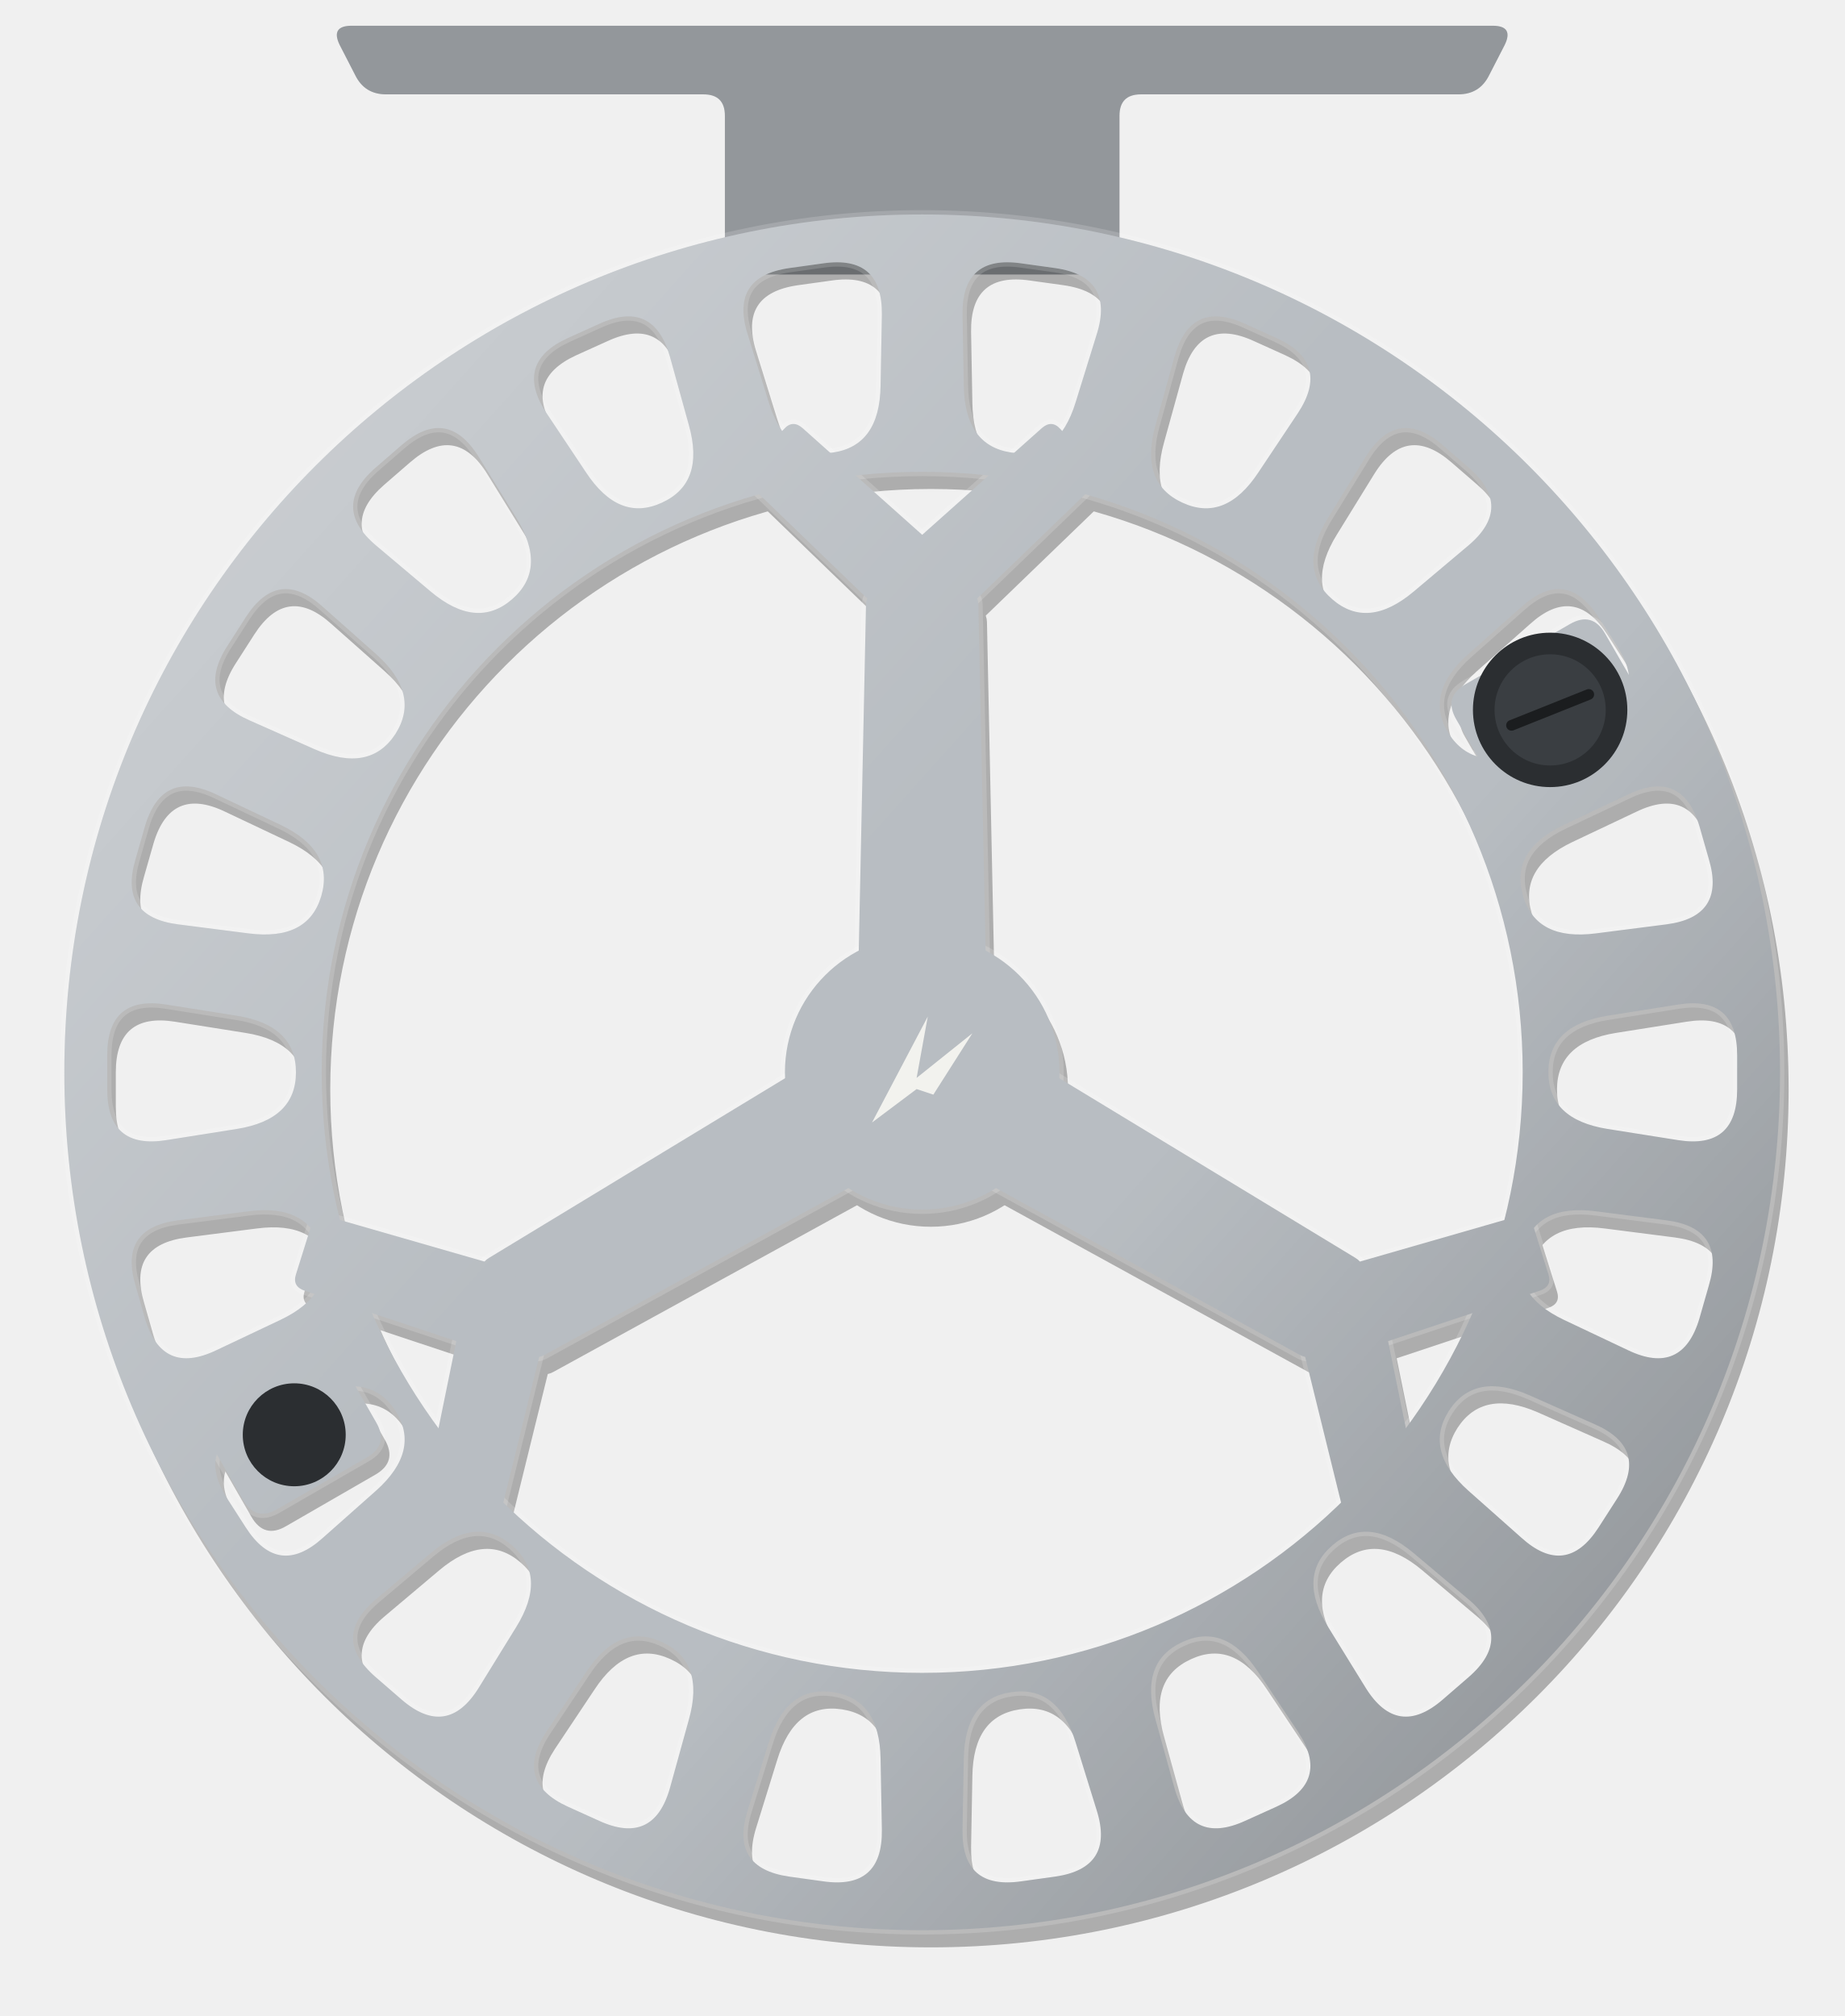
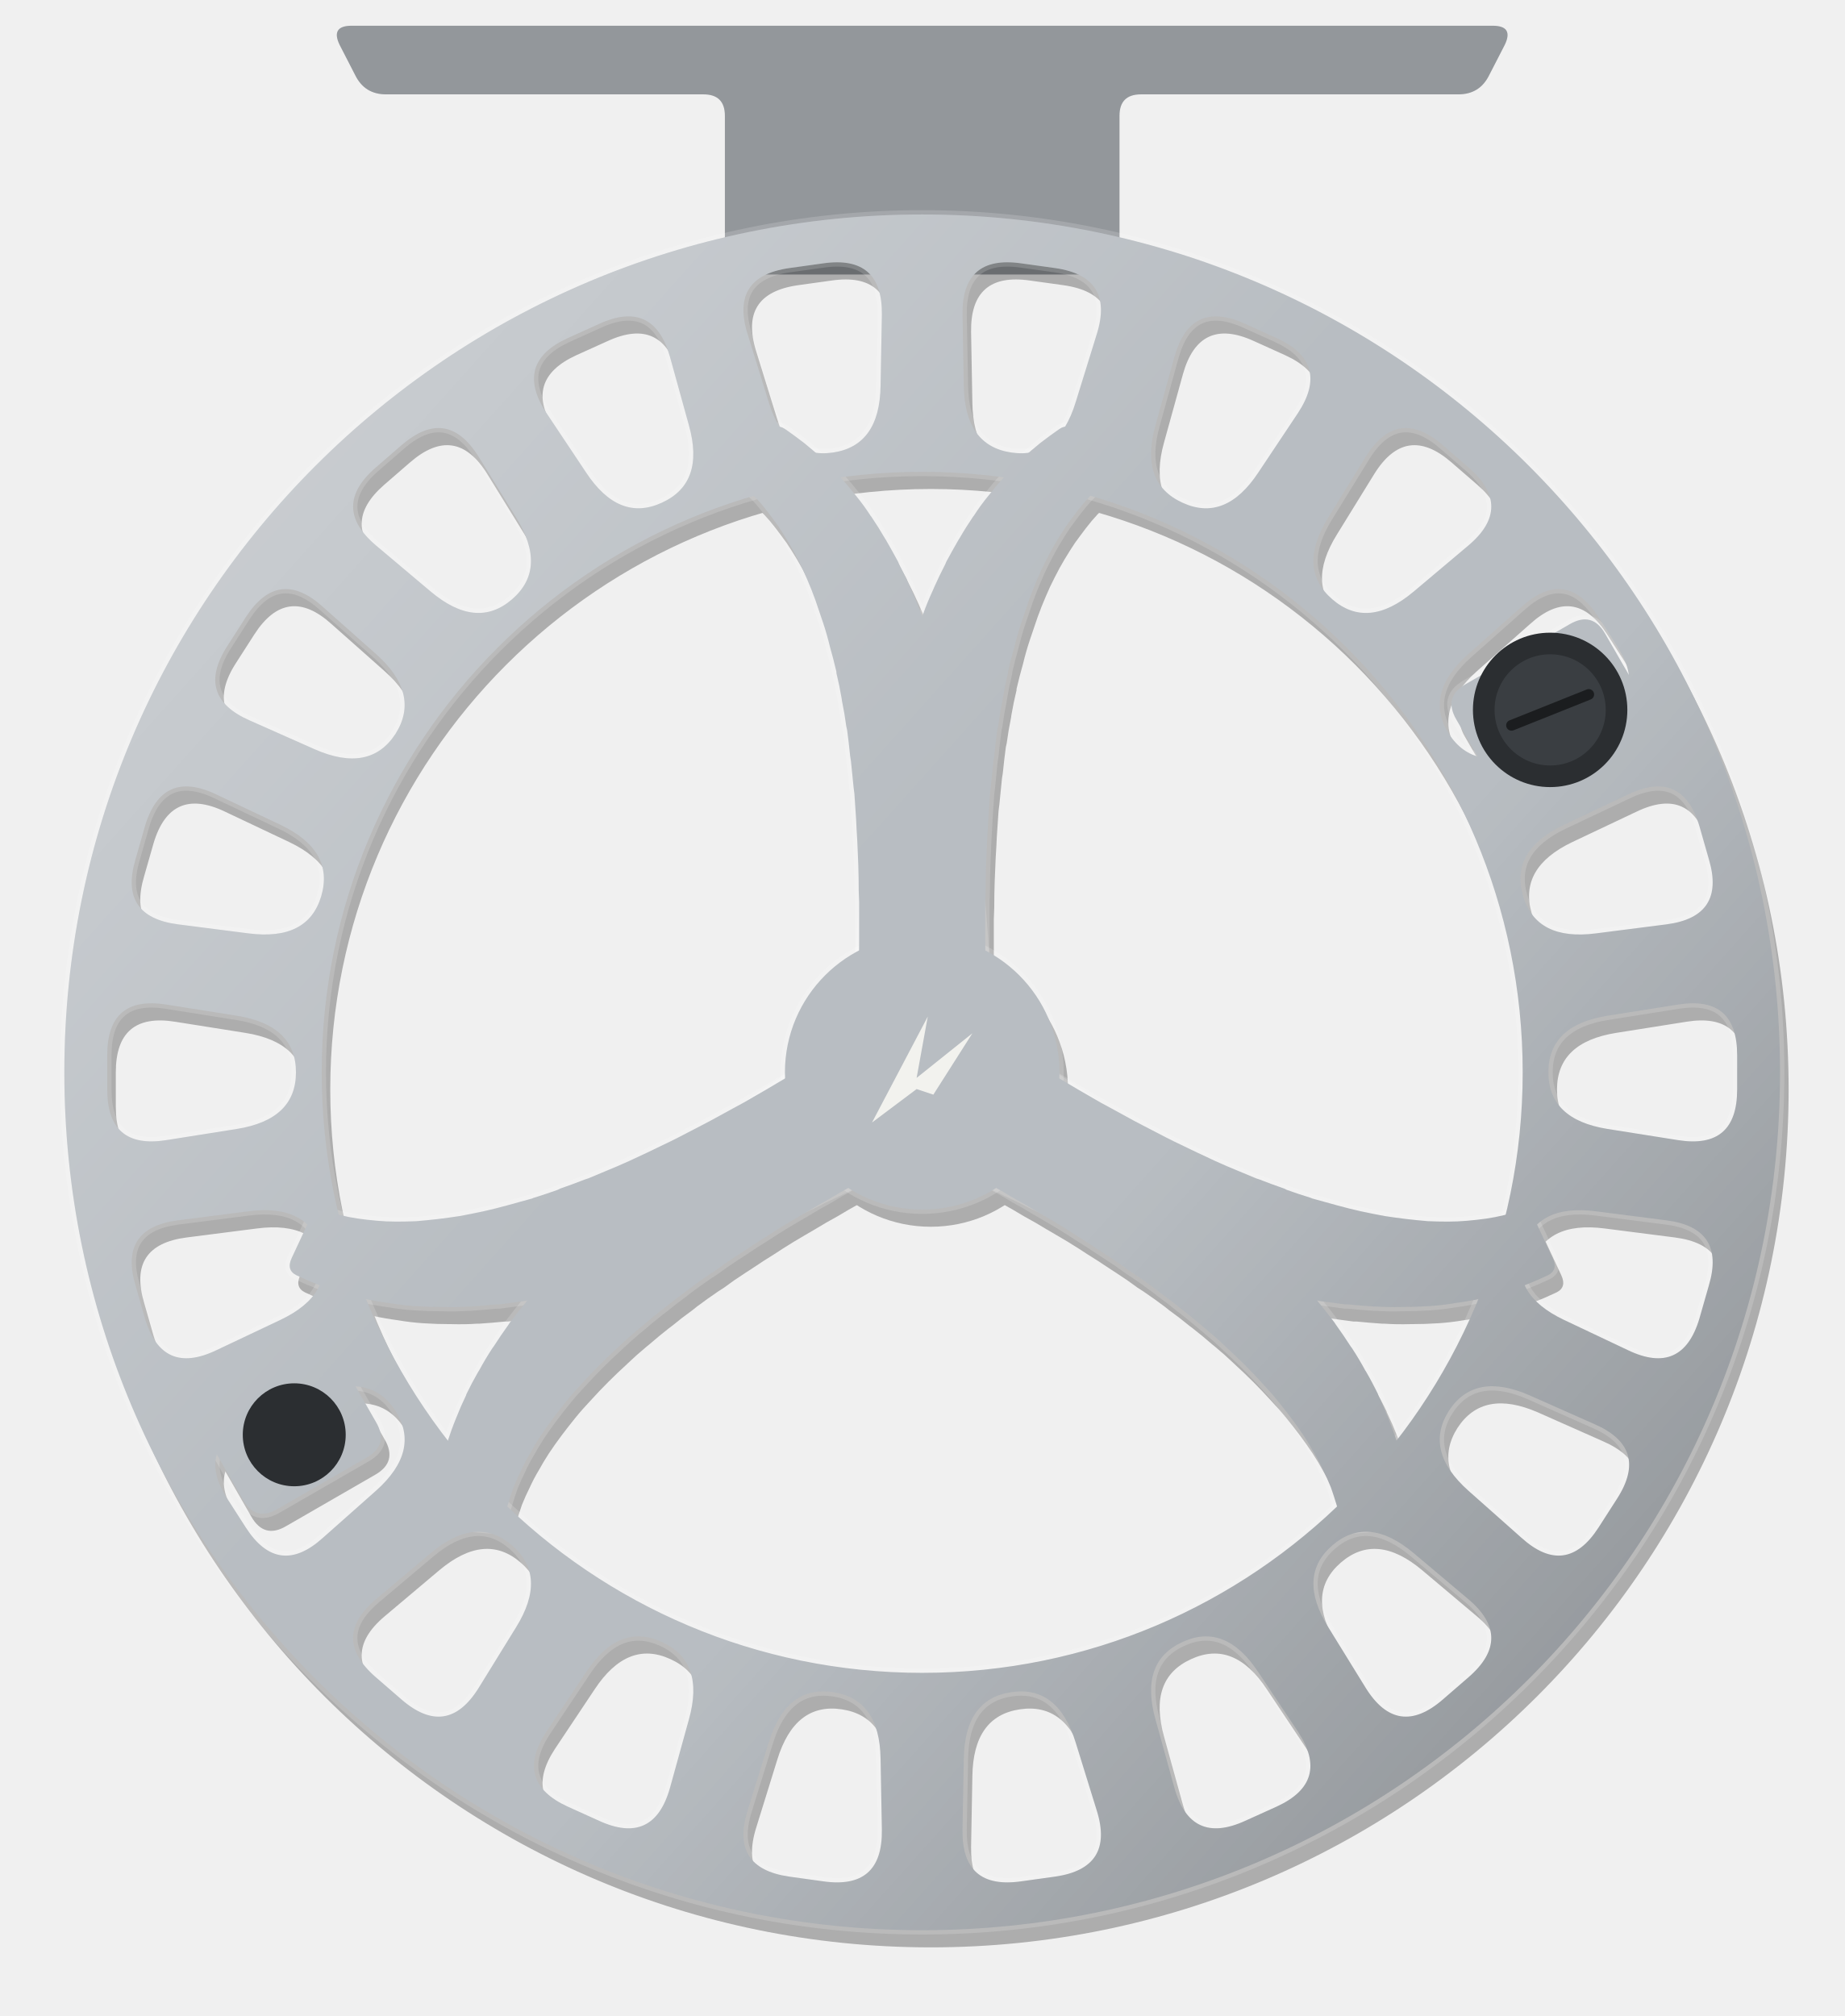
<svg xmlns="http://www.w3.org/2000/svg" viewBox="-215 -250 430 470" color="#b8bdc2">
  <defs>
    <linearGradient id="sheen" x1="0" y1="0" x2="1" y2="1">
      <stop offset="0" stop-color="#fff" stop-opacity=".4" />
      <stop offset=".45" stop-color="#fff" stop-opacity="0" />
      <stop offset=".6" stop-color="#000" stop-opacity="0" />
      <stop offset="1" stop-color="#000" stop-opacity=".3" />
    </linearGradient>
    <g id="back" fill-rule="evenodd">
      <path d="M-135.8 -239.5Q-138 -244 -133 -244L133 -244Q138 -244 135.8 -239.5L132.2 -232.5Q130 -228 125 -228L51 -228Q46 -228 46 -223L46 -191Q46 -186 41 -186L-41 -186Q-46 -186 -46 -191L-46 -223Q-46 -228 -51 -228L-125 -228Q-130 -228 -132.2 -232.5Z" />
    </g>
    <g id="body" fill-rule="evenodd">
      <path d="M-200 0a200 200 0 1 0 400 0a200 200 0 1 0 -400 0ZM-140 0a140 140 0 1 0 280 0a140 140 0 1 0 -280 0ZM20.8 -144.5Q9.9 -146.1 9.7 -160.1L9.4 -176.6Q9.2 -190.6 23.1 -188.6L31 -187.5Q44.9 -185.5 40.7 -172.1L35.8 -156.3Q31.7 -142.9 20.8 -144.5ZM60.7 -132.8Q50.6 -137.4 54.4 -150.9L58.8 -166.8Q62.6 -180.3 75.3 -174.5L82.6 -171.2Q95.3 -165.4 87.6 -153.7L78.4 -139.9Q70.7 -128.2 60.7 -132.8ZM95.6 -110.3Q87.3 -117.5 94.7 -129.4L103.4 -143.5Q110.8 -155.4 121.4 -146.2L127.4 -141Q138 -131.8 127.3 -122.8L114.6 -112.1Q103.9 -103.1 95.6 -110.3ZM122.8 -78.9Q116.9 -88.2 127.3 -97.5L139.7 -108.5Q150.1 -117.9 157.7 -106.1L162 -99.4Q169.6 -87.6 156.7 -82L141.6 -75.3Q128.8 -69.7 122.8 -78.9ZM140.1 -41.1Q137 -51.7 149.6 -57.7L164.6 -64.8Q177.2 -70.8 181.2 -57.4L183.4 -49.7Q187.4 -36.3 173.5 -34.5L157.1 -32.4Q143.2 -30.6 140.1 -41.1ZM146 0Q146 -11 159.8 -13.2L176.2 -15.8Q190 -18 190 -4L190 4Q190 18 176.2 15.8L159.8 13.2Q146 11 146 0ZM140.1 41.1Q143.2 30.6 157.1 32.4L173.5 34.5Q187.4 36.3 183.4 49.7L181.2 57.4Q177.2 70.8 164.6 64.8L149.6 57.7Q137 51.7 140.1 41.1ZM122.8 78.9Q128.8 69.7 141.6 75.3L156.7 82Q169.6 87.6 162 99.4L157.7 106.1Q150.1 117.9 139.7 108.5L127.3 97.5Q116.9 88.2 122.8 78.9ZM95.6 110.3Q103.9 103.1 114.6 112.1L127.3 122.8Q138 131.8 127.4 141L121.4 146.2Q110.8 155.4 103.4 143.5L94.7 129.4Q87.3 117.5 95.6 110.3ZM60.7 132.8Q70.7 128.2 78.4 139.9L87.6 153.7Q95.3 165.4 82.6 171.2L75.3 174.5Q62.6 180.3 58.8 166.8L54.4 150.9Q50.6 137.4 60.7 132.8ZM20.8 144.5Q31.7 142.9 35.8 156.3L40.7 172.1Q44.9 185.5 31 187.5L23.1 188.6Q9.2 190.6 9.4 176.6L9.7 160.1Q9.9 146.1 20.8 144.5ZM-20.8 144.5Q-9.9 146.1 -9.7 160.1L-9.4 176.6Q-9.2 190.6 -23.1 188.6L-31 187.5Q-44.9 185.5 -40.7 172.1L-35.8 156.3Q-31.7 142.9 -20.8 144.5ZM-60.7 132.8Q-50.6 137.4 -54.4 150.9L-58.8 166.8Q-62.6 180.3 -75.3 174.5L-82.6 171.2Q-95.3 165.4 -87.6 153.7L-78.4 139.9Q-70.7 128.2 -60.7 132.8ZM-95.6 110.3Q-87.3 117.5 -94.7 129.4L-103.4 143.5Q-110.8 155.4 -121.4 146.2L-127.4 141Q-138 131.8 -127.3 122.8L-114.6 112.1Q-103.9 103.1 -95.6 110.3ZM-122.8 78.9Q-116.9 88.2 -127.3 97.5L-139.7 108.5Q-150.1 117.9 -157.7 106.1L-162 99.4Q-169.6 87.6 -156.7 82L-141.6 75.3Q-128.8 69.7 -122.8 78.9ZM-140.1 41.1Q-137 51.7 -149.6 57.7L-164.6 64.8Q-177.2 70.8 -181.2 57.4L-183.4 49.7Q-187.4 36.3 -173.5 34.5L-157.1 32.4Q-143.2 30.6 -140.1 41.1ZM-146 0Q-146 11 -159.8 13.2L-176.2 15.8Q-190 18 -190 4L-190 -4Q-190 -18 -176.2 -15.8L-159.8 -13.2Q-146 -11 -146 0ZM-140.1 -41.1Q-143.2 -30.6 -157.1 -32.4L-173.5 -34.5Q-187.4 -36.3 -183.4 -49.7L-181.2 -57.4Q-177.2 -70.8 -164.6 -64.8L-149.6 -57.7Q-137 -51.7 -140.1 -41.1ZM-122.8 -78.9Q-128.8 -69.7 -141.6 -75.3L-156.7 -82Q-169.6 -87.6 -162 -99.4L-157.7 -106.1Q-150.1 -117.9 -139.7 -108.5L-127.3 -97.5Q-116.9 -88.2 -122.8 -78.9ZM-95.6 -110.3Q-103.9 -103.1 -114.6 -112.1L-127.3 -122.8Q-138 -131.8 -127.4 -141L-121.4 -146.2Q-110.8 -155.4 -103.4 -143.5L-94.7 -129.4Q-87.3 -117.5 -95.6 -110.3ZM-60.7 -132.8Q-70.7 -128.2 -78.4 -139.9L-87.6 -153.7Q-95.3 -165.4 -82.6 -171.2L-75.3 -174.5Q-62.6 -180.3 -58.8 -166.8L-54.4 -150.9Q-50.6 -137.4 -60.7 -132.8ZM-20.8 -144.5Q-31.7 -142.9 -35.8 -156.3L-40.7 -172.1Q-44.9 -185.5 -31 -187.5L-23.1 -188.6Q-9.2 -190.6 -9.4 -176.6L-9.7 -160.1Q-9.9 -146.1 -20.8 -144.5Z" />
      <path d="M124.5 -82.3Q121.5 -87.5 126.7 -90.5L151 -104.5Q156.2 -107.5 159.2 -102.3L168.2 -86.7Q171.2 -81.5 166 -78.5L141.7 -64.5Q136.5 -61.5 133.5 -66.7Z" />
      <path d="M-127.3 81.6Q-124.3 86.8 -129.5 89.8L-150.3 101.8Q-155.4 104.8 -158.4 99.6L-165.4 87.4Q-168.4 82.2 -163.3 79.2L-142.5 67.2Q-137.3 64.2 -134.3 69.4Z" />
-       <path d="M12 -20Q15 -20 14.9 -23L13.1 -109Q13 -112 10 -112L-10 -112Q-13 -112 -13.1 -109L-14.9 -23Q-15 -20 -12 -20Z" />
-       <path d="M4.8 -117.1Q6.8 -119.3 4.5 -121.3L-27.9 -150.2Q-30.2 -152.2 -32.2 -150L-40.4 -141.1Q-42.4 -138.9 -40.2 -136.9L-8.9 -106.7Q-6.8 -104.7 -4.8 -106.9Z" />
-       <path d="M4.8 -106.9Q6.8 -104.7 8.9 -106.7L40.2 -136.9Q42.4 -138.9 40.4 -141.1L32.2 -150Q30.2 -152.2 27.9 -150.2L-4.5 -121.3Q-6.8 -119.3 -4.8 -117.1Z" />
-       <path d="M11.3 20.4Q9.8 23 12.5 24.4L87.9 65.8Q90.5 67.3 92 64.7L102 47.3Q103.5 44.7 100.9 43.2L27.4 -1.4Q24.8 -3 23.3 -0.4Z" />
-       <path d="M99.1 62.7Q100 65.6 102.8 64.6L144 50.9Q146.9 49.9 146 47.1L142.4 35.6Q141.5 32.8 138.6 33.6L96.9 45.6Q94 46.4 94.9 49.3Z" />
-       <path d="M90.2 57.5Q87.2 58.2 88 61.1L98.4 103.3Q99.1 106.2 102 105.5L113.8 102.9Q116.7 102.2 116.1 99.3L107.4 56.7Q106.7 53.8 103.8 54.5Z" />
-       <path d="M-23.3 -0.4Q-24.8 -3 -27.4 -1.4L-100.9 43.2Q-103.5 44.7 -102 47.3L-92 64.7Q-90.5 67.3 -87.9 65.8L-12.5 24.4Q-9.8 23 -11.3 20.4Z" />
-       <path d="M-103.8 54.5Q-106.7 53.8 -107.4 56.7L-116.1 99.3Q-116.7 102.2 -113.8 102.9L-102 105.5Q-99.1 106.2 -98.4 103.3L-88 61.1Q-87.2 58.2 -90.2 57.5Z" />
-       <path d="M-94.9 49.3Q-94 46.4 -96.9 45.6L-138.6 33.6Q-141.5 32.8 -142.4 35.6L-146 47.1Q-146.9 49.9 -144 50.9L-102.8 64.6Q-100 65.6 -99.1 62.7Z" />
+       <path d="M12 -18Q15 -18 14.9 -21L14.7 -25.1Q14.5 -28.1 14.4 -31.1L14.1 -34.9Q13.9 -37.9 13.6 -40.9L13.3 -44.3Q13 -47.3 12.7 -50.2L12.3 -53.3Q12 -56.3 11.6 -59.3L11.2 -62Q10.7 -65 10.2 -67.9L9.8 -70.4Q9.3 -73.3 8.6 -76.3L8.2 -78.4Q7.6 -81.3 6.9 -84.2L6.4 -86Q5.7 -88.9 4.9 -91.8L4.4 -93.3Q3.6 -96.2 2.7 -99L2.2 -100.2Q1.3 -103.1 0.2 -105.9L-0.2 -106.8Q-1.2 -109.6 -2.5 -112.4L-2.8 -113.1Q-4 -115.8 -5.4 -118.5L-5.6 -119Q-7 -121.6 -8.5 -124.2L-8.7 -124.5Q-10.2 -127.1 -11.9 -129.6L-12 -129.7Q-13.6 -132.2 -15.5 -134.5L-15.5 -134.5Q-17.3 -136.8 -19.3 -139L-19.3 -139Q-21.2 -141.1 -23.3 -143.1L-23.3 -143.1Q-25.4 -145 -27.5 -146.7L-27.5 -146.7Q-29.7 -148.4 -32 -150L-32 -150Q-34.3 -151.5 -36 -149L-41.7 -140.8Q-43.4 -138.3 -41.9 -136.9L-41.9 -136.9Q-40.4 -135.6 -38.9 -134.1L-38.9 -134.1Q-37.5 -132.6 -36.2 -130.9L-36.2 -130.9Q-34.9 -129.2 -33.6 -127.4L-33.6 -127.4Q-32.4 -125.6 -31.2 -123.6L-31.2 -123.6Q-30 -121.6 -28.9 -119.4L-28.9 -119.4Q-27.8 -117.3 -26.8 -114.9L-26.8 -114.9Q-25.8 -112.6 -24.9 -110.1L-24.9 -110.1Q-24 -107.5 -23.1 -104.8L-23.1 -104.8Q-22.2 -102.1 -21.5 -99.2L-21.5 -99.2Q-20.7 -96.4 -20 -93.4L-20 -93.1Q-19.3 -90.2 -18.8 -87.3L-18.7 -86.6Q-18.1 -83.7 -17.7 -80.7L-17.5 -79.8Q-17.1 -76.8 -16.8 -73.8L-16.6 -72.5Q-16.3 -69.5 -16 -66.5L-15.8 -64.9Q-15.6 -61.9 -15.4 -58.9L-15.3 -56.8Q-15.1 -53.8 -15 -50.8L-14.9 -48.4Q-14.8 -45.4 -14.8 -42.4L-14.7 -39.7Q-14.7 -36.7 -14.7 -33.7L-14.7 -30.5Q-14.7 -27.5 -14.8 -24.5L-14.9 -21Q-15 -18 -12 -18Z" />
+       <path d="M12 -18Q15 -18 14.9 -21L14.8 -24.5Q14.7 -27.5 14.7 -30.5L14.7 -33.7Q14.7 -36.7 14.7 -39.7L14.8 -42.4Q14.8 -45.4 14.9 -48.4L15 -50.8Q15.1 -53.8 15.3 -56.8L15.4 -58.9Q15.6 -61.9 15.8 -64.9L16 -66.5Q16.3 -69.5 16.6 -72.5L16.8 -73.8Q17.1 -76.8 17.5 -79.8L17.7 -80.7Q18.1 -83.7 18.7 -86.6L18.8 -87.3Q19.3 -90.2 20 -93.1L20 -93.4Q20.7 -96.4 21.5 -99.2L21.5 -99.2Q22.2 -102.1 23.1 -104.8L23.1 -104.8Q24 -107.5 24.9 -110.1L24.9 -110.1Q25.8 -112.6 26.8 -114.9L26.8 -114.9Q27.8 -117.3 28.9 -119.4L28.9 -119.4Q30 -121.6 31.2 -123.6L31.2 -123.6Q32.4 -125.6 33.6 -127.4L33.6 -127.4Q34.9 -129.2 36.2 -130.9L36.2 -130.9Q37.5 -132.6 38.9 -134.1L38.9 -134.1Q40.4 -135.6 41.9 -136.9L41.9 -136.9Q43.4 -138.3 41.7 -140.8L36 -149Q34.3 -151.5 32 -150L32 -150Q29.7 -148.4 27.5 -146.7L27.5 -146.7Q25.4 -145 23.3 -143.1L23.3 -143.1Q21.2 -141.1 19.3 -139L19.3 -139Q17.3 -136.8 15.5 -134.5L15.5 -134.5Q13.6 -132.2 12 -129.7L11.9 -129.6Q10.2 -127.1 8.7 -124.5L8.5 -124.2Q7 -121.6 5.6 -119L5.4 -118.5Q4 -115.8 2.8 -113.1L2.5 -112.4Q1.2 -109.6 0.2 -106.8L-0.2 -105.9Q-1.3 -103.1 -2.2 -100.2L-2.7 -99Q-3.6 -96.2 -4.4 -93.3L-4.9 -91.8Q-5.7 -88.9 -6.4 -86L-6.9 -84.2Q-7.6 -81.3 -8.2 -78.4L-8.6 -76.3Q-9.3 -73.3 -9.8 -70.4L-10.2 -67.9Q-10.7 -65 -11.2 -62L-11.6 -59.3Q-12 -56.3 -12.3 -53.3L-12.7 -50.2Q-13 -47.3 -13.3 -44.3L-13.6 -40.9Q-13.9 -37.9 -14.1 -34.9L-14.4 -31.1Q-14.5 -28.1 -14.7 -25.1L-14.9 -21Q-15 -18 -12 -18Z" />
+       <path d="M9.6 19.4Q8.1 22 10.8 23.4L14.4 25.3Q17.1 26.7 19.8 28L23.2 29.6Q25.8 31 28.6 32.2L31.7 33.7Q34.4 34.9 37.2 36.1L40 37.3Q42.8 38.5 45.6 39.6L48.1 40.7Q50.9 41.8 53.7 42.8L56 43.7Q58.9 44.7 61.7 45.6L63.8 46.3Q66.6 47.2 69.5 48.1L71.3 48.6Q74.2 49.4 77.1 50.1L78.6 50.5Q81.5 51.2 84.4 51.8L85.7 52.1Q88.6 52.7 91.6 53.1L92.6 53.3Q95.6 53.7 98.6 54.1L99.3 54.1Q102.3 54.4 105.3 54.6L105.8 54.6Q108.8 54.8 111.8 54.7L112.2 54.7Q115.2 54.7 118.2 54.5L118.3 54.5Q121.3 54.3 124.2 53.8L124.2 53.8Q127.2 53.4 130 52.8L130 52.8Q132.8 52.2 135.5 51.4L135.5 51.4Q138.3 50.5 140.8 49.5L140.8 49.5Q143.4 48.5 145.9 47.3L145.9 47.3Q148.3 46.1 147 43.3L142.8 34.3Q141.5 31.6 139.5 32.2L139.5 32.2Q137.6 32.8 135.6 33.3L135.6 33.3Q133.6 33.8 131.5 34.1L131.5 34.1Q129.4 34.4 127.1 34.6L127.1 34.6Q124.9 34.8 122.6 34.8L122.6 34.8Q120.3 34.8 117.9 34.7L117.9 34.7Q115.5 34.5 112.9 34.2L112.9 34.2Q110.4 33.9 107.8 33.5L107.8 33.5Q105.1 33 102.3 32.4L102.3 32.4Q99.6 31.8 96.7 31L96.7 31Q93.8 30.2 90.9 29.4L90.7 29.3Q87.8 28.4 85 27.4L84.4 27.1Q81.5 26.1 78.7 25L77.8 24.7Q75.1 23.6 72.3 22.4L71.1 21.9Q68.3 20.7 65.6 19.4L64.1 18.7Q61.4 17.4 58.7 16.1L56.9 15.2Q54.2 13.8 51.5 12.4L49.4 11.3Q46.8 9.9 44.1 8.4L41.7 7.1Q39.1 5.6 36.5 4.1L33.8 2.5Q31.2 1 28.7 -0.6L25.6 -2.4Q23.1 -4 21.6 -1.4Z" />
+       <path d="M9.6 19.4Q8.1 22 10.7 23.4L13.8 25.1Q16.5 26.5 19.1 28L21.8 29.6Q24.4 31 27 32.6L29.4 34Q32 35.5 34.5 37.1L36.5 38.4Q39.1 40 41.6 41.7L43.3 42.8Q45.8 44.4 48.2 46.2L49.6 47.1Q52.1 48.8 54.5 50.6L55.5 51.4Q58 53.2 60.3 55.1L61.1 55.7Q63.4 57.5 65.7 59.5L66.2 59.9Q68.5 61.8 70.7 63.9L70.9 64.1Q73.1 66.1 75.2 68.2L75.2 68.2Q77.3 70.3 79.2 72.4L79.2 72.4Q81.2 74.5 82.9 76.6L82.9 76.6Q84.6 78.7 86.1 80.7L86.1 80.7Q87.6 82.7 89 84.8L89 84.8Q90.3 86.8 91.4 88.8L91.4 88.8Q92.6 90.8 93.5 92.8L93.5 92.8Q94.5 94.8 95.3 96.8L95.3 96.8Q96 98.8 96.6 100.8L96.6 100.8Q97.2 102.7 97.7 104.7L97.7 104.7Q98.1 106.7 101.1 106.5L111 105.7Q114 105.4 113.9 102.7L113.9 102.7Q113.7 100 113.3 97.2L113.3 97.2Q112.9 94.5 112.2 91.7L112.2 91.7Q111.6 88.9 110.7 86.2L110.7 86.2Q109.8 83.4 108.7 80.7L108.7 80.7Q107.6 77.9 106.3 75.2L106.3 75.1Q105 72.4 103.5 69.8L103.3 69.5Q101.9 66.9 100.2 64.3L99.9 63.9Q98.3 61.4 96.5 58.9L96.1 58.3Q94.3 55.9 92.4 53.6L91.8 52.8Q89.9 50.4 87.9 48.2L87.1 47.2Q85.1 45 83 42.8L81.9 41.7Q79.9 39.5 77.7 37.4L76.4 36.2Q74.2 34.1 72 32.1L70.4 30.6Q68.1 28.6 65.8 26.7L64 25.1Q61.7 23.2 59.3 21.3L57.1 19.6Q54.8 17.8 52.4 16L49.9 14.1Q47.5 12.3 45 10.6L42.2 8.6Q39.7 6.9 37.3 5.2L34.1 3.1Q31.6 1.5 29.1 -0.2L25.6 -2.4Q23.1 -4 21.6 -1.4Z" />
+       <path d="M-21.6 -1.4Q-23.1 -4 -25.6 -2.4L-29.1 -0.2Q-31.6 1.5 -34.1 3.1L-37.3 5.2Q-39.7 6.9 -42.2 8.6L-45 10.6Q-47.5 12.3 -49.9 14.1L-52.4 16Q-54.8 17.8 -57.1 19.6L-59.3 21.3Q-61.7 23.2 -64 25.1L-65.8 26.7Q-68.1 28.6 -70.4 30.6L-72 32.1Q-74.2 34.1 -76.4 36.2L-77.7 37.4Q-79.9 39.5 -81.9 41.7L-83 42.8Q-85.1 45 -87.1 47.2L-87.9 48.2Q-89.9 50.4 -91.8 52.8L-92.4 53.6Q-94.3 55.9 -96.1 58.3L-96.5 58.9Q-98.3 61.4 -99.9 63.9L-100.2 64.3Q-101.9 66.9 -103.3 69.5L-103.5 69.8Q-105 72.4 -106.3 75.1L-106.3 75.2Q-107.6 77.9 -108.7 80.7L-108.7 80.7Q-109.8 83.4 -110.7 86.2L-110.7 86.2Q-111.6 88.9 -112.2 91.7L-112.2 91.7Q-112.9 94.5 -113.3 97.2L-113.3 97.2Q-113.7 100 -113.9 102.7L-113.9 102.7Q-114 105.4 -111 105.7L-101.1 106.5Q-98.1 106.7 -97.7 104.7L-97.7 104.7Q-97.2 102.7 -96.6 100.8L-96.6 100.8Q-96 98.8 -95.3 96.8L-95.3 96.8Q-94.5 94.8 -93.5 92.8L-93.5 92.8Q-92.6 90.8 -91.4 88.8L-91.4 88.8Q-90.3 86.8 -89 84.8L-89 84.8Q-87.6 82.7 -86.1 80.7L-86.1 80.7Q-84.6 78.7 -82.9 76.6L-82.9 76.6Q-81.2 74.5 -79.2 72.4L-79.2 72.4Q-77.3 70.3 -75.2 68.2L-75.2 68.2Q-73.1 66.1 -70.9 64.1L-70.7 63.9Q-68.5 61.8 -66.2 59.9L-65.7 59.5Q-63.4 57.5 -61.1 55.7L-60.3 55.1Q-58 53.2 -55.5 51.4L-54.5 50.6Q-52.1 48.8 -49.6 47.1L-48.2 46.2Q-45.8 44.4 -43.3 42.8L-41.6 41.7Q-39.1 40 -36.5 38.4L-34.5 37.1Q-32 35.5 -29.4 34L-27 32.6Q-24.4 31 -21.8 29.6L-19.1 28Q-16.5 26.5 -13.8 25.1L-10.7 23.4Q-8.1 22 -9.6 19.4Z" />
+       <path d="M-21.6 -1.4Q-23.1 -4 -25.6 -2.4L-28.7 -0.6Q-31.2 1 -33.8 2.5L-36.5 4.1Q-39.1 5.6 -41.7 7.1L-44.1 8.4Q-46.8 9.9 -49.4 11.3L-51.5 12.4Q-54.2 13.8 -56.9 15.2L-58.7 16.1Q-61.4 17.4 -64.1 18.7L-65.6 19.4Q-68.3 20.7 -71.1 21.9L-72.3 22.4Q-75.1 23.6 -77.8 24.7L-78.7 25Q-81.5 26.1 -84.4 27.1L-85 27.4Q-87.8 28.4 -90.7 29.3L-90.9 29.4Q-93.8 30.2 -96.7 31L-96.7 31Q-99.6 31.8 -102.3 32.4L-102.3 32.4Q-105.1 33 -107.8 33.5L-107.8 33.5Q-110.4 33.9 -112.9 34.2L-112.9 34.2Q-115.5 34.5 -117.9 34.7L-117.9 34.7Q-120.3 34.8 -122.6 34.8L-122.6 34.8Q-124.9 34.8 -127.1 34.6L-127.1 34.6Q-129.4 34.4 -131.5 34.1L-131.5 34.1Q-133.6 33.8 -135.6 33.3L-135.6 33.3Q-137.6 32.8 -139.5 32.2L-139.5 32.2Q-141.5 31.6 -142.8 34.3L-147 43.3Q-148.3 46.1 -145.9 47.3L-145.9 47.3Q-143.4 48.5 -140.8 49.5L-140.8 49.5Q-138.3 50.5 -135.5 51.4L-135.5 51.4Q-132.8 52.2 -130 52.8L-130 52.8Q-127.2 53.4 -124.2 53.8L-124.2 53.8Q-121.3 54.3 -118.3 54.5L-118.2 54.5Q-115.2 54.7 -112.2 54.7L-111.8 54.7Q-108.8 54.8 -105.8 54.6L-105.3 54.6Q-102.3 54.4 -99.3 54.1L-98.6 54.1Q-95.6 53.7 -92.6 53.3L-91.6 53.1Q-88.6 52.7 -85.7 52.1L-84.4 51.8Q-81.5 51.2 -78.6 50.5L-77.1 50.1Q-74.2 49.4 -71.3 48.6L-69.5 48.1Q-66.6 47.2 -63.8 46.3L-61.7 45.6Q-58.9 44.7 -56 43.7L-53.7 42.8Q-50.9 41.8 -48.1 40.7L-45.6 39.6Q-42.8 38.5 -40 37.3L-37.2 36.1Q-34.4 34.9 -31.7 33.7L-28.6 32.2Q-25.8 31 -23.2 29.6L-19.8 28Q-17.1 26.7 -14.4 25.3L-10.8 23.4Q-8.1 22 -9.6 19.4Z" />
      <path d="M-32 0a32 32 0 1 0 64 0a32 32 0 1 0 -64 0Z" />
    </g>
    <mask id="body-mask">
      <use href="#body" fill="#fff" />
    </mask>
  </defs>
  <use href="#back" fill="currentColor" />
  <use href="#back" fill="#000" opacity=".2" />
  <use href="#body" fill="#000" opacity=".28" transform="translate(2 4)" />
  <use href="#body" fill="none" stroke="#fff" stroke-opacity=".16" stroke-width="2" />
  <use href="#body" fill="currentColor" />
  <rect x="-215" y="-250" width="430" height="470" fill="url(#sheen)" mask="url(#body-mask)" />
  <path d="M-11.7 11.7L1.3 -13L-1.3 1.3L11.7 -9.1L2.6 5.2L-1.3 3.9Z" fill="#f2f2ee" />
  <circle cx="146.4" cy="-84.5" r="18" fill="#2b2e31" />
  <circle cx="146.4" cy="-84.5" r="12.96" fill="#3a3e42" />
  <path d="M137.4 -80.9L155.4 -88.1" stroke="#1b1d1f" stroke-width="2.5" stroke-linecap="round" />
  <circle cx="-146.4" cy="84.5" r="12" fill="#2b2e31" />
</svg>
